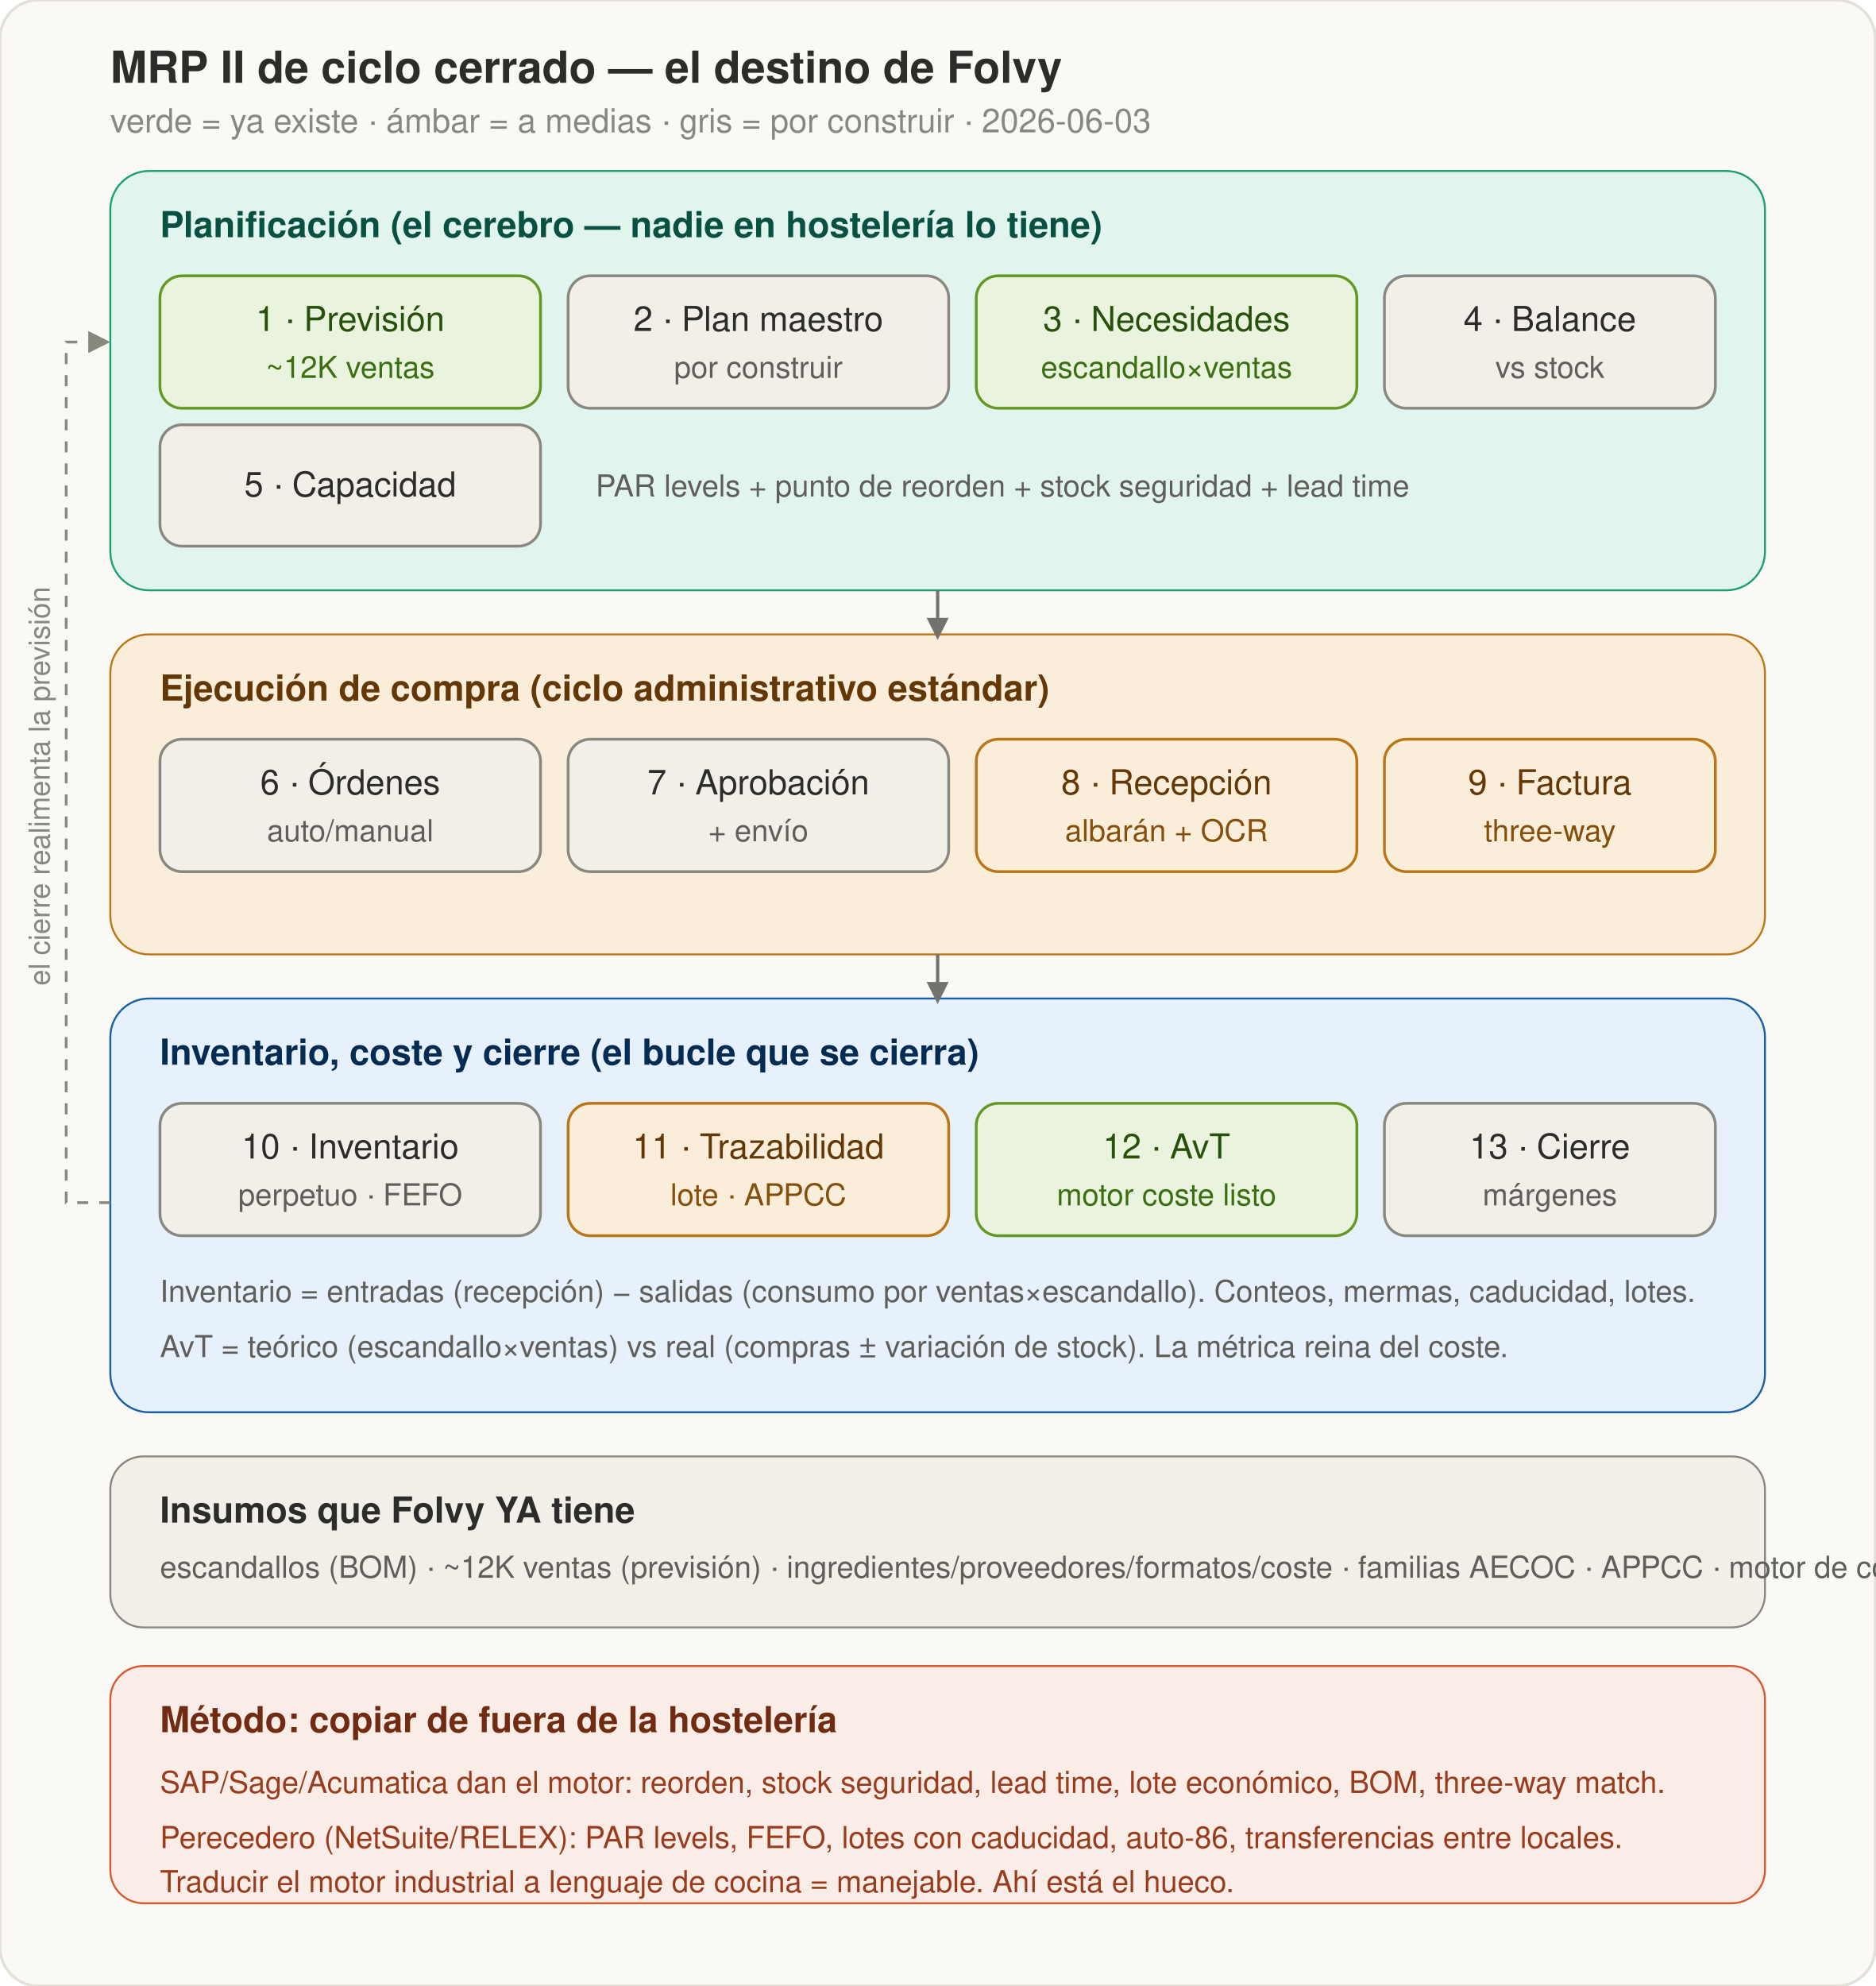
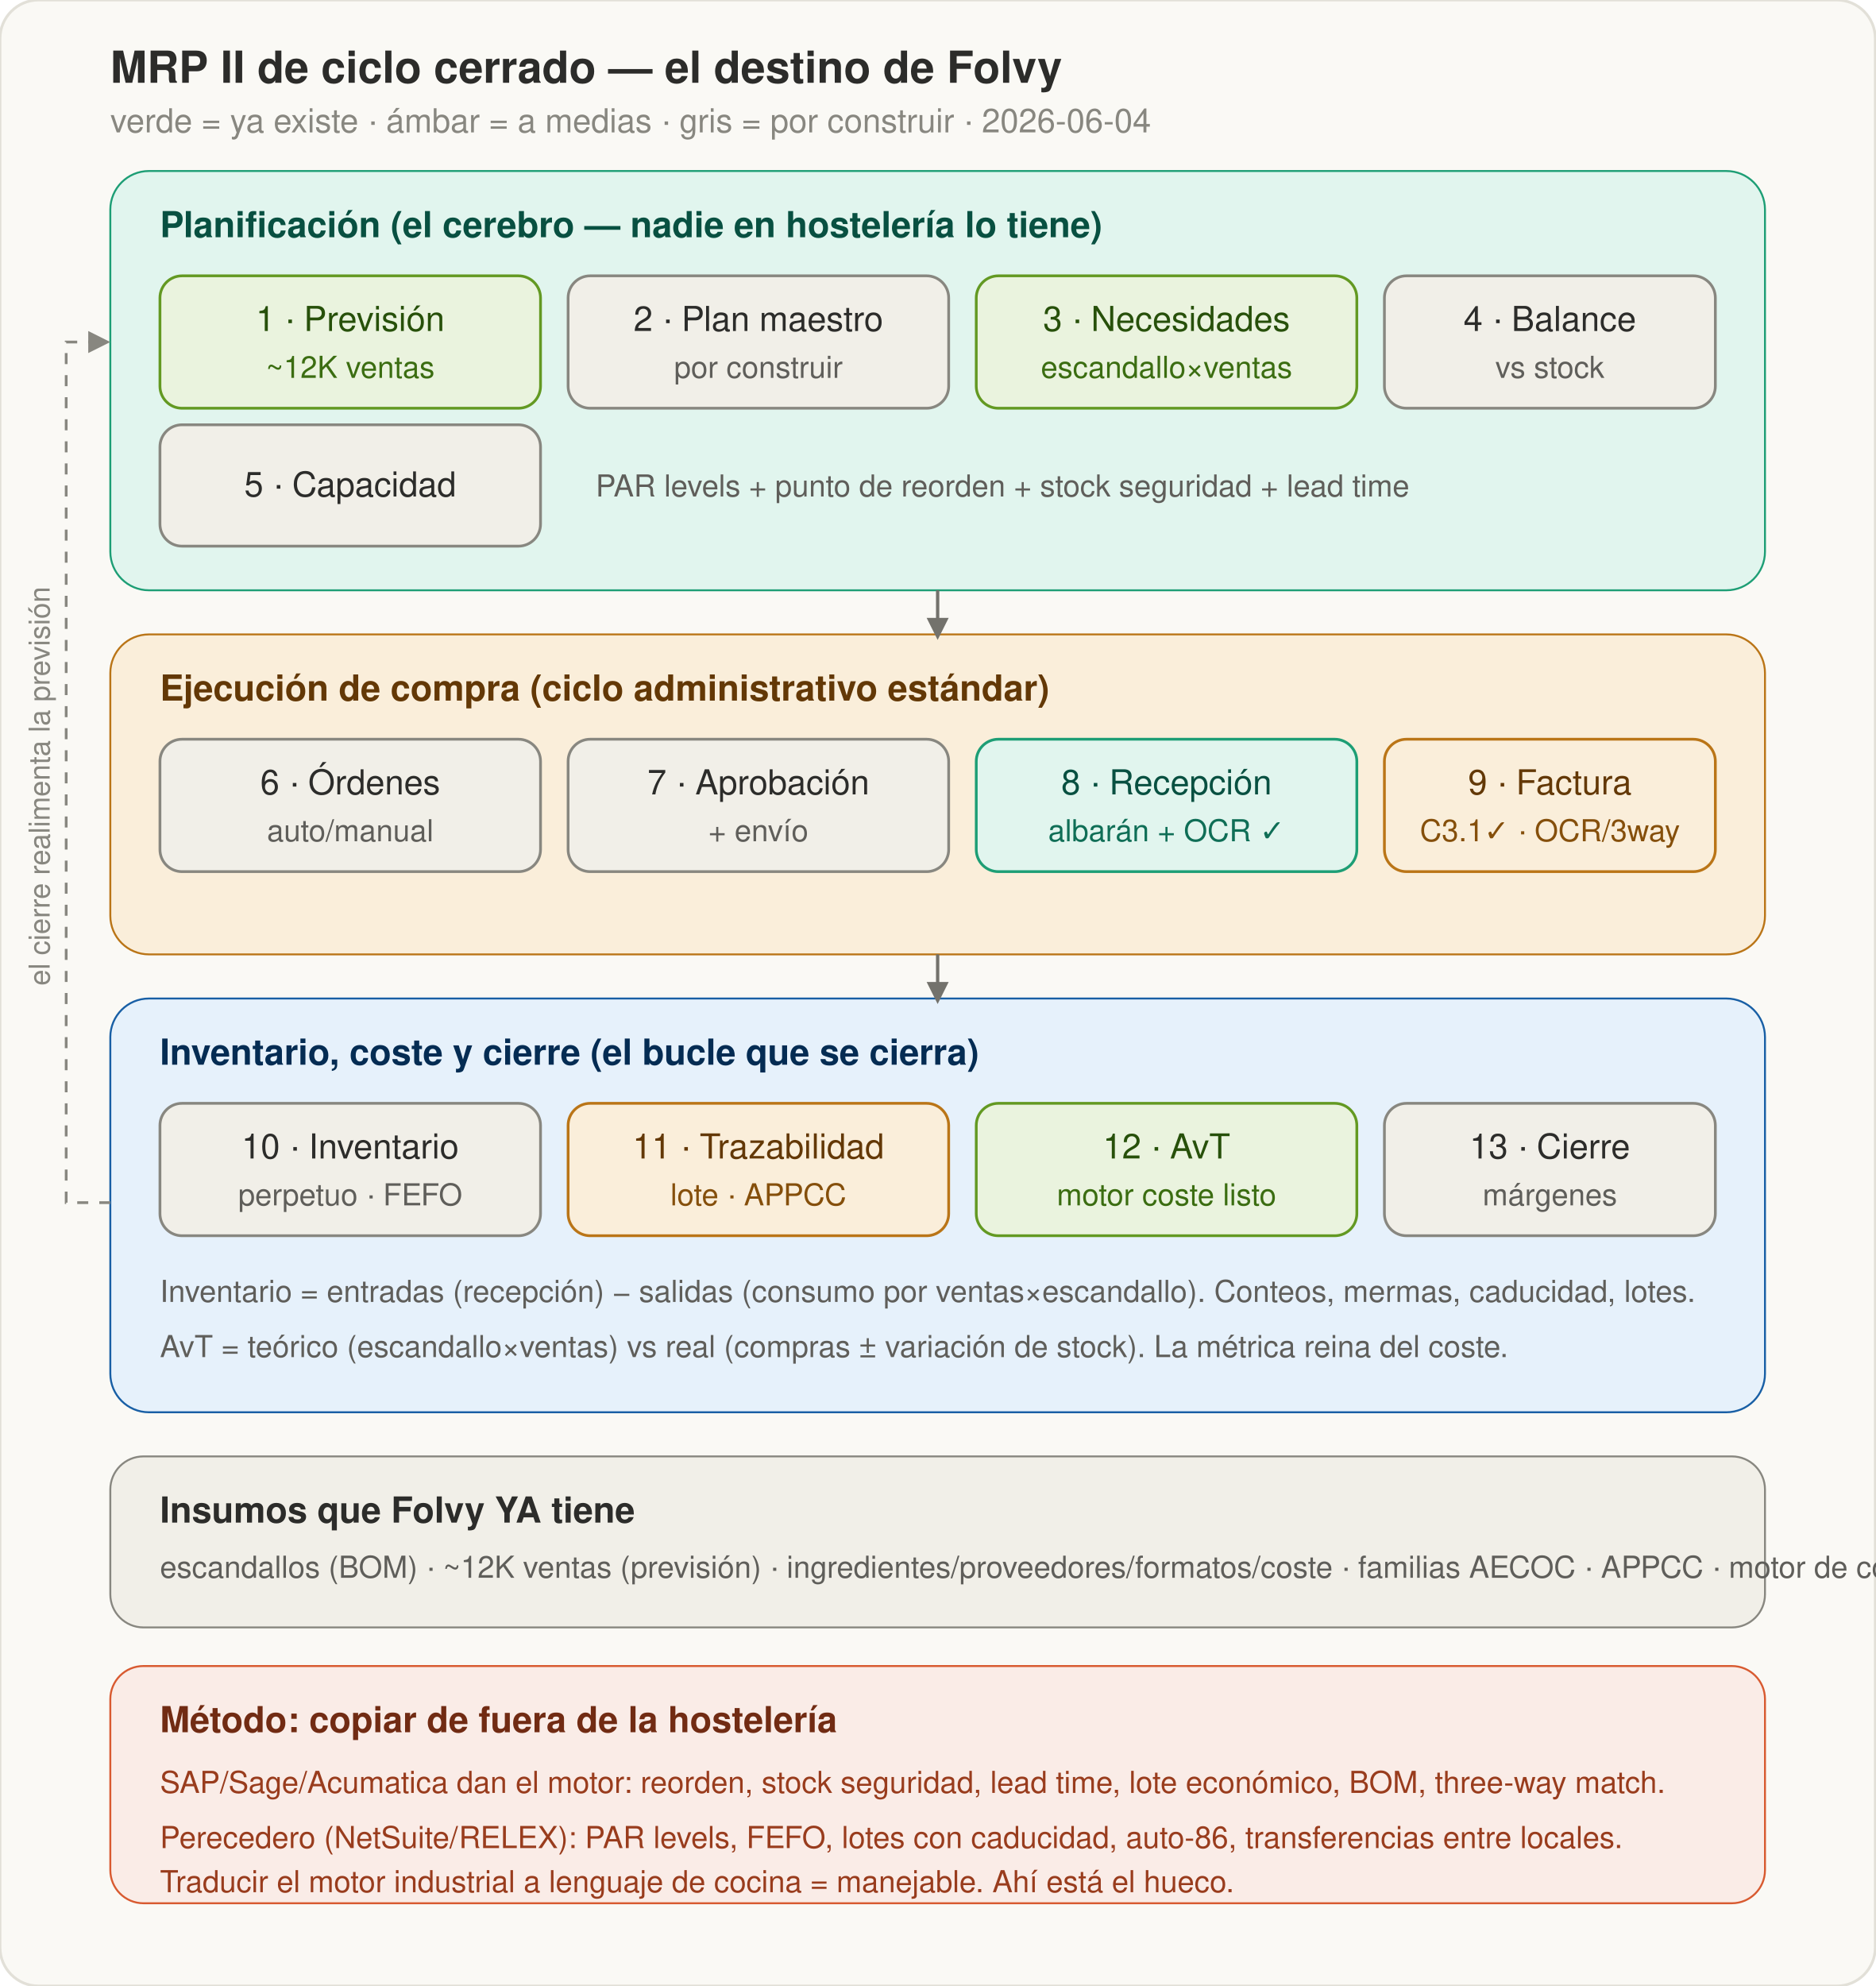
<svg xmlns="http://www.w3.org/2000/svg" width="680" height="720" viewBox="0 0 680 720" font-family="Segoe UI, Helvetica, Arial, sans-serif" role="img" aria-label="Mapa MRP II de ciclo cerrado de Folvy a 2026-06-03">
  <rect x="0" y="0" width="680" height="720" rx="14" fill="#faf9f5" stroke="#e2e0d8" stroke-width="1" />
  <text x="40" y="30" font-size="16" font-weight="600" fill="#2c2c2a">MRP II de ciclo cerrado — el destino de Folvy</text>
-   <text x="40" y="48" font-size="12" fill="#888780">verde = ya existe · ámbar = a medias · gris = por construir · 2026-06-03</text>
+   <text x="40" y="48" font-size="12" fill="#888780">verde = ya existe · ámbar = a medias · gris = por construir · 2026-06-04</text>
  <rect x="40" y="62" width="600" height="152" rx="14" fill="#e1f5ee" stroke="#1d9e75" stroke-width="0.7" />
  <text x="58" y="86" font-size="13" font-weight="600" fill="#085041">Planificación (el cerebro — nadie en hostelería lo tiene)</text>
  <rect x="58" y="100" width="138" height="48" rx="8" fill="#eaf3de" stroke="#639922" />
  <text x="127" y="120" font-size="12.5" font-weight="500" fill="#27500a" text-anchor="middle">1 · Previsión</text>
  <text x="127" y="137" font-size="11" fill="#3b6d11" text-anchor="middle">~12K ventas</text>
  <rect x="206" y="100" width="138" height="48" rx="8" fill="#f1efe8" stroke="#888780" />
  <text x="275" y="120" font-size="12.5" font-weight="500" fill="#2c2c2a" text-anchor="middle">2 · Plan maestro</text>
  <text x="275" y="137" font-size="11" fill="#5f5e5a" text-anchor="middle">por construir</text>
  <rect x="354" y="100" width="138" height="48" rx="8" fill="#eaf3de" stroke="#639922" />
  <text x="423" y="120" font-size="12.5" font-weight="500" fill="#27500a" text-anchor="middle">3 · Necesidades</text>
  <text x="423" y="137" font-size="11" fill="#3b6d11" text-anchor="middle">escandallo×ventas</text>
  <rect x="502" y="100" width="120" height="48" rx="8" fill="#f1efe8" stroke="#888780" />
  <text x="562" y="120" font-size="12.5" font-weight="500" fill="#2c2c2a" text-anchor="middle">4 · Balance</text>
  <text x="562" y="137" font-size="11" fill="#5f5e5a" text-anchor="middle">vs stock</text>
  <rect x="58" y="154" width="138" height="44" rx="8" fill="#f1efe8" stroke="#888780" />
  <text x="127" y="180" font-size="12.5" font-weight="500" fill="#2c2c2a" text-anchor="middle">5 · Capacidad</text>
  <text x="216" y="180" font-size="11" fill="#5f5e5a">PAR levels + punto de reorden + stock seguridad + lead time</text>
  <rect x="40" y="230" width="600" height="116" rx="14" fill="#faeeda" stroke="#ba7517" stroke-width="0.7" />
  <text x="58" y="254" font-size="13" font-weight="600" fill="#633806">Ejecución de compra (ciclo administrativo estándar)</text>
  <rect x="58" y="268" width="138" height="48" rx="8" fill="#f1efe8" stroke="#888780" />
  <text x="127" y="288" font-size="12.5" font-weight="500" fill="#2c2c2a" text-anchor="middle">6 · Órdenes</text>
  <text x="127" y="305" font-size="11" fill="#5f5e5a" text-anchor="middle">auto/manual</text>
  <rect x="206" y="268" width="138" height="48" rx="8" fill="#f1efe8" stroke="#888780" />
  <text x="275" y="288" font-size="12.5" font-weight="500" fill="#2c2c2a" text-anchor="middle">7 · Aprobación</text>
  <text x="275" y="305" font-size="11" fill="#5f5e5a" text-anchor="middle">+ envío</text>
-   <rect x="354" y="268" width="138" height="48" rx="8" fill="#faeeda" stroke="#ba7517" />
-   <text x="423" y="288" font-size="12.5" font-weight="500" fill="#633806" text-anchor="middle">8 · Recepción</text>
-   <text x="423" y="305" font-size="11" fill="#854f0b" text-anchor="middle">albarán + OCR</text>
+   <rect x="354" y="268" width="138" height="48" rx="8" fill="#e1f5ee" stroke="#1d9e75" />
+   <text x="423" y="288" font-size="12.5" font-weight="500" fill="#085041" text-anchor="middle">8 · Recepción</text>
+   <text x="423" y="305" font-size="11" fill="#0f6e56" text-anchor="middle">albarán + OCR ✓</text>
  <rect x="502" y="268" width="120" height="48" rx="8" fill="#faeeda" stroke="#ba7517" />
  <text x="562" y="288" font-size="12.5" font-weight="500" fill="#633806" text-anchor="middle">9 · Factura</text>
-   <text x="562" y="305" font-size="11" fill="#854f0b" text-anchor="middle">three-way</text>
+   <text x="562" y="305" font-size="11" fill="#854f0b" text-anchor="middle">C3.1✓ · OCR/3way</text>
  <rect x="40" y="362" width="600" height="150" rx="14" fill="#e6f1fb" stroke="#185fa5" stroke-width="0.7" />
  <text x="58" y="386" font-size="13" font-weight="600" fill="#042c53">Inventario, coste y cierre (el bucle que se cierra)</text>
  <rect x="58" y="400" width="138" height="48" rx="8" fill="#f1efe8" stroke="#888780" />
  <text x="127" y="420" font-size="12.5" font-weight="500" fill="#2c2c2a" text-anchor="middle">10 · Inventario</text>
  <text x="127" y="437" font-size="11" fill="#5f5e5a" text-anchor="middle">perpetuo · FEFO</text>
  <rect x="206" y="400" width="138" height="48" rx="8" fill="#faeeda" stroke="#ba7517" />
  <text x="275" y="420" font-size="12.5" font-weight="500" fill="#633806" text-anchor="middle">11 · Trazabilidad</text>
  <text x="275" y="437" font-size="11" fill="#854f0b" text-anchor="middle">lote · APPCC</text>
  <rect x="354" y="400" width="138" height="48" rx="8" fill="#eaf3de" stroke="#639922" />
  <text x="423" y="420" font-size="12.5" font-weight="500" fill="#27500a" text-anchor="middle">12 · AvT</text>
  <text x="423" y="437" font-size="11" fill="#3b6d11" text-anchor="middle">motor coste listo</text>
  <rect x="502" y="400" width="120" height="48" rx="8" fill="#f1efe8" stroke="#888780" />
  <text x="562" y="420" font-size="12.5" font-weight="500" fill="#2c2c2a" text-anchor="middle">13 · Cierre</text>
  <text x="562" y="437" font-size="11" fill="#5f5e5a" text-anchor="middle">márgenes</text>
  <text x="58" y="472" font-size="11" fill="#5f5e5a">Inventario = entradas (recepción) − salidas (consumo por ventas×escandallo). Conteos, mermas, caducidad, lotes.</text>
  <text x="58" y="492" font-size="11" fill="#5f5e5a">AvT = teórico (escandallo×ventas) vs real (compras ± variación de stock). La métrica reina del coste.</text>
  <line x1="340" y1="214" x2="340" y2="228" stroke="#73726c" stroke-width="1.2" />
  <polygon points="340,232 336,224 344,224" fill="#73726c" />
  <line x1="340" y1="346" x2="340" y2="360" stroke="#73726c" stroke-width="1.2" />
  <polygon points="340,364 336,356 344,356" fill="#73726c" />
  <path d="M40 436 L24 436 L24 124 L40 124" fill="none" stroke="#888780" stroke-width="1" stroke-dasharray="4 4" />
  <polygon points="40,124 32,120 32,128" fill="#888780" />
  <text x="18" y="285" font-size="10.5" fill="#888780" text-anchor="middle" transform="rotate(-90 18 285)">el cierre realimenta la previsión</text>
  <rect x="40" y="528" width="600" height="62" rx="12" fill="#f1efe8" stroke="#888780" stroke-width="0.7" />
  <text x="58" y="552" font-size="13" font-weight="600" fill="#2c2c2a">Insumos que Folvy YA tiene</text>
  <text x="58" y="572" font-size="11" fill="#5f5e5a">escandallos (BOM) · ~12K ventas (previsión) · ingredientes/proveedores/formatos/coste · familias AECOC · APPCC · motor de coste</text>
  <rect x="40" y="604" width="600" height="86" rx="12" fill="#faece7" stroke="#d85a30" stroke-width="0.7" />
  <text x="58" y="628" font-size="13" font-weight="600" fill="#712b13">Método: copiar de fuera de la hostelería</text>
  <text x="58" y="650" font-size="11" fill="#993c1d">SAP/Sage/Acumatica dan el motor: reorden, stock seguridad, lead time, lote económico, BOM, three-way match.</text>
  <text x="58" y="670" font-size="11" fill="#993c1d">Perecedero (NetSuite/RELEX): PAR levels, FEFO, lotes con caducidad, auto-86, transferencias entre locales.</text>
  <text x="58" y="686" font-size="11" fill="#993c1d">Traducir el motor industrial a lenguaje de cocina = manejable. Ahí está el hueco.</text>
</svg>
